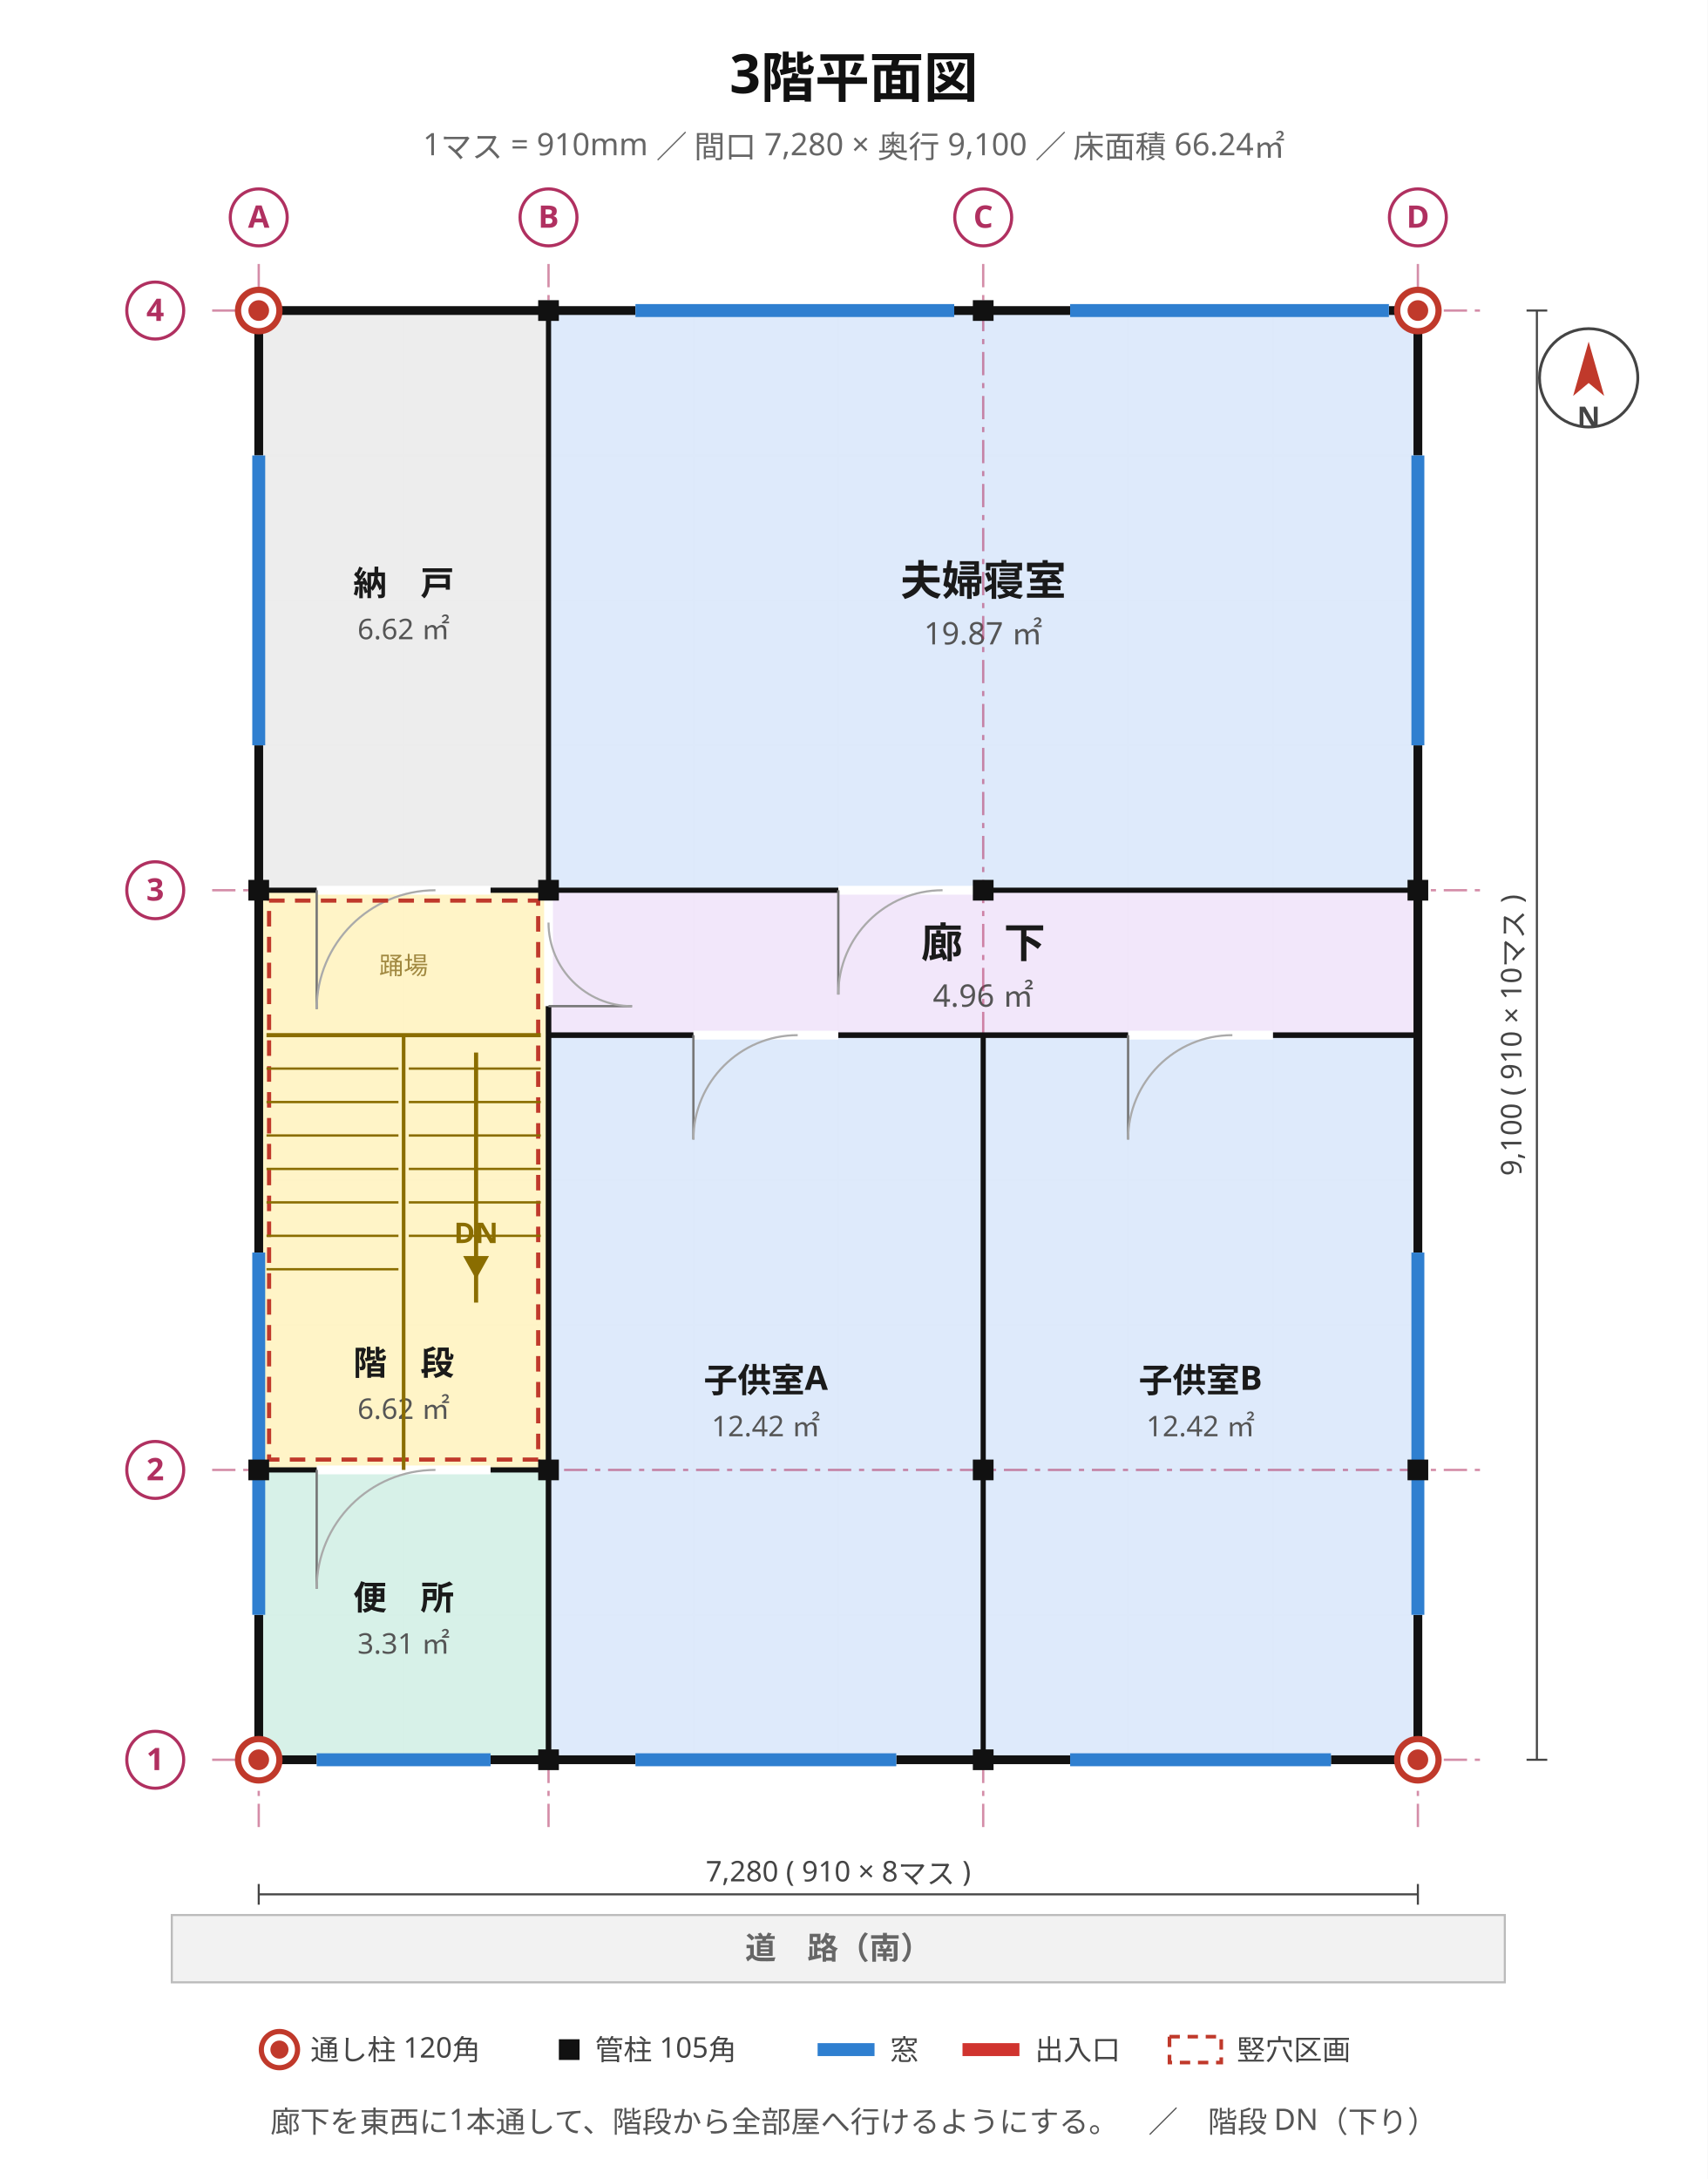
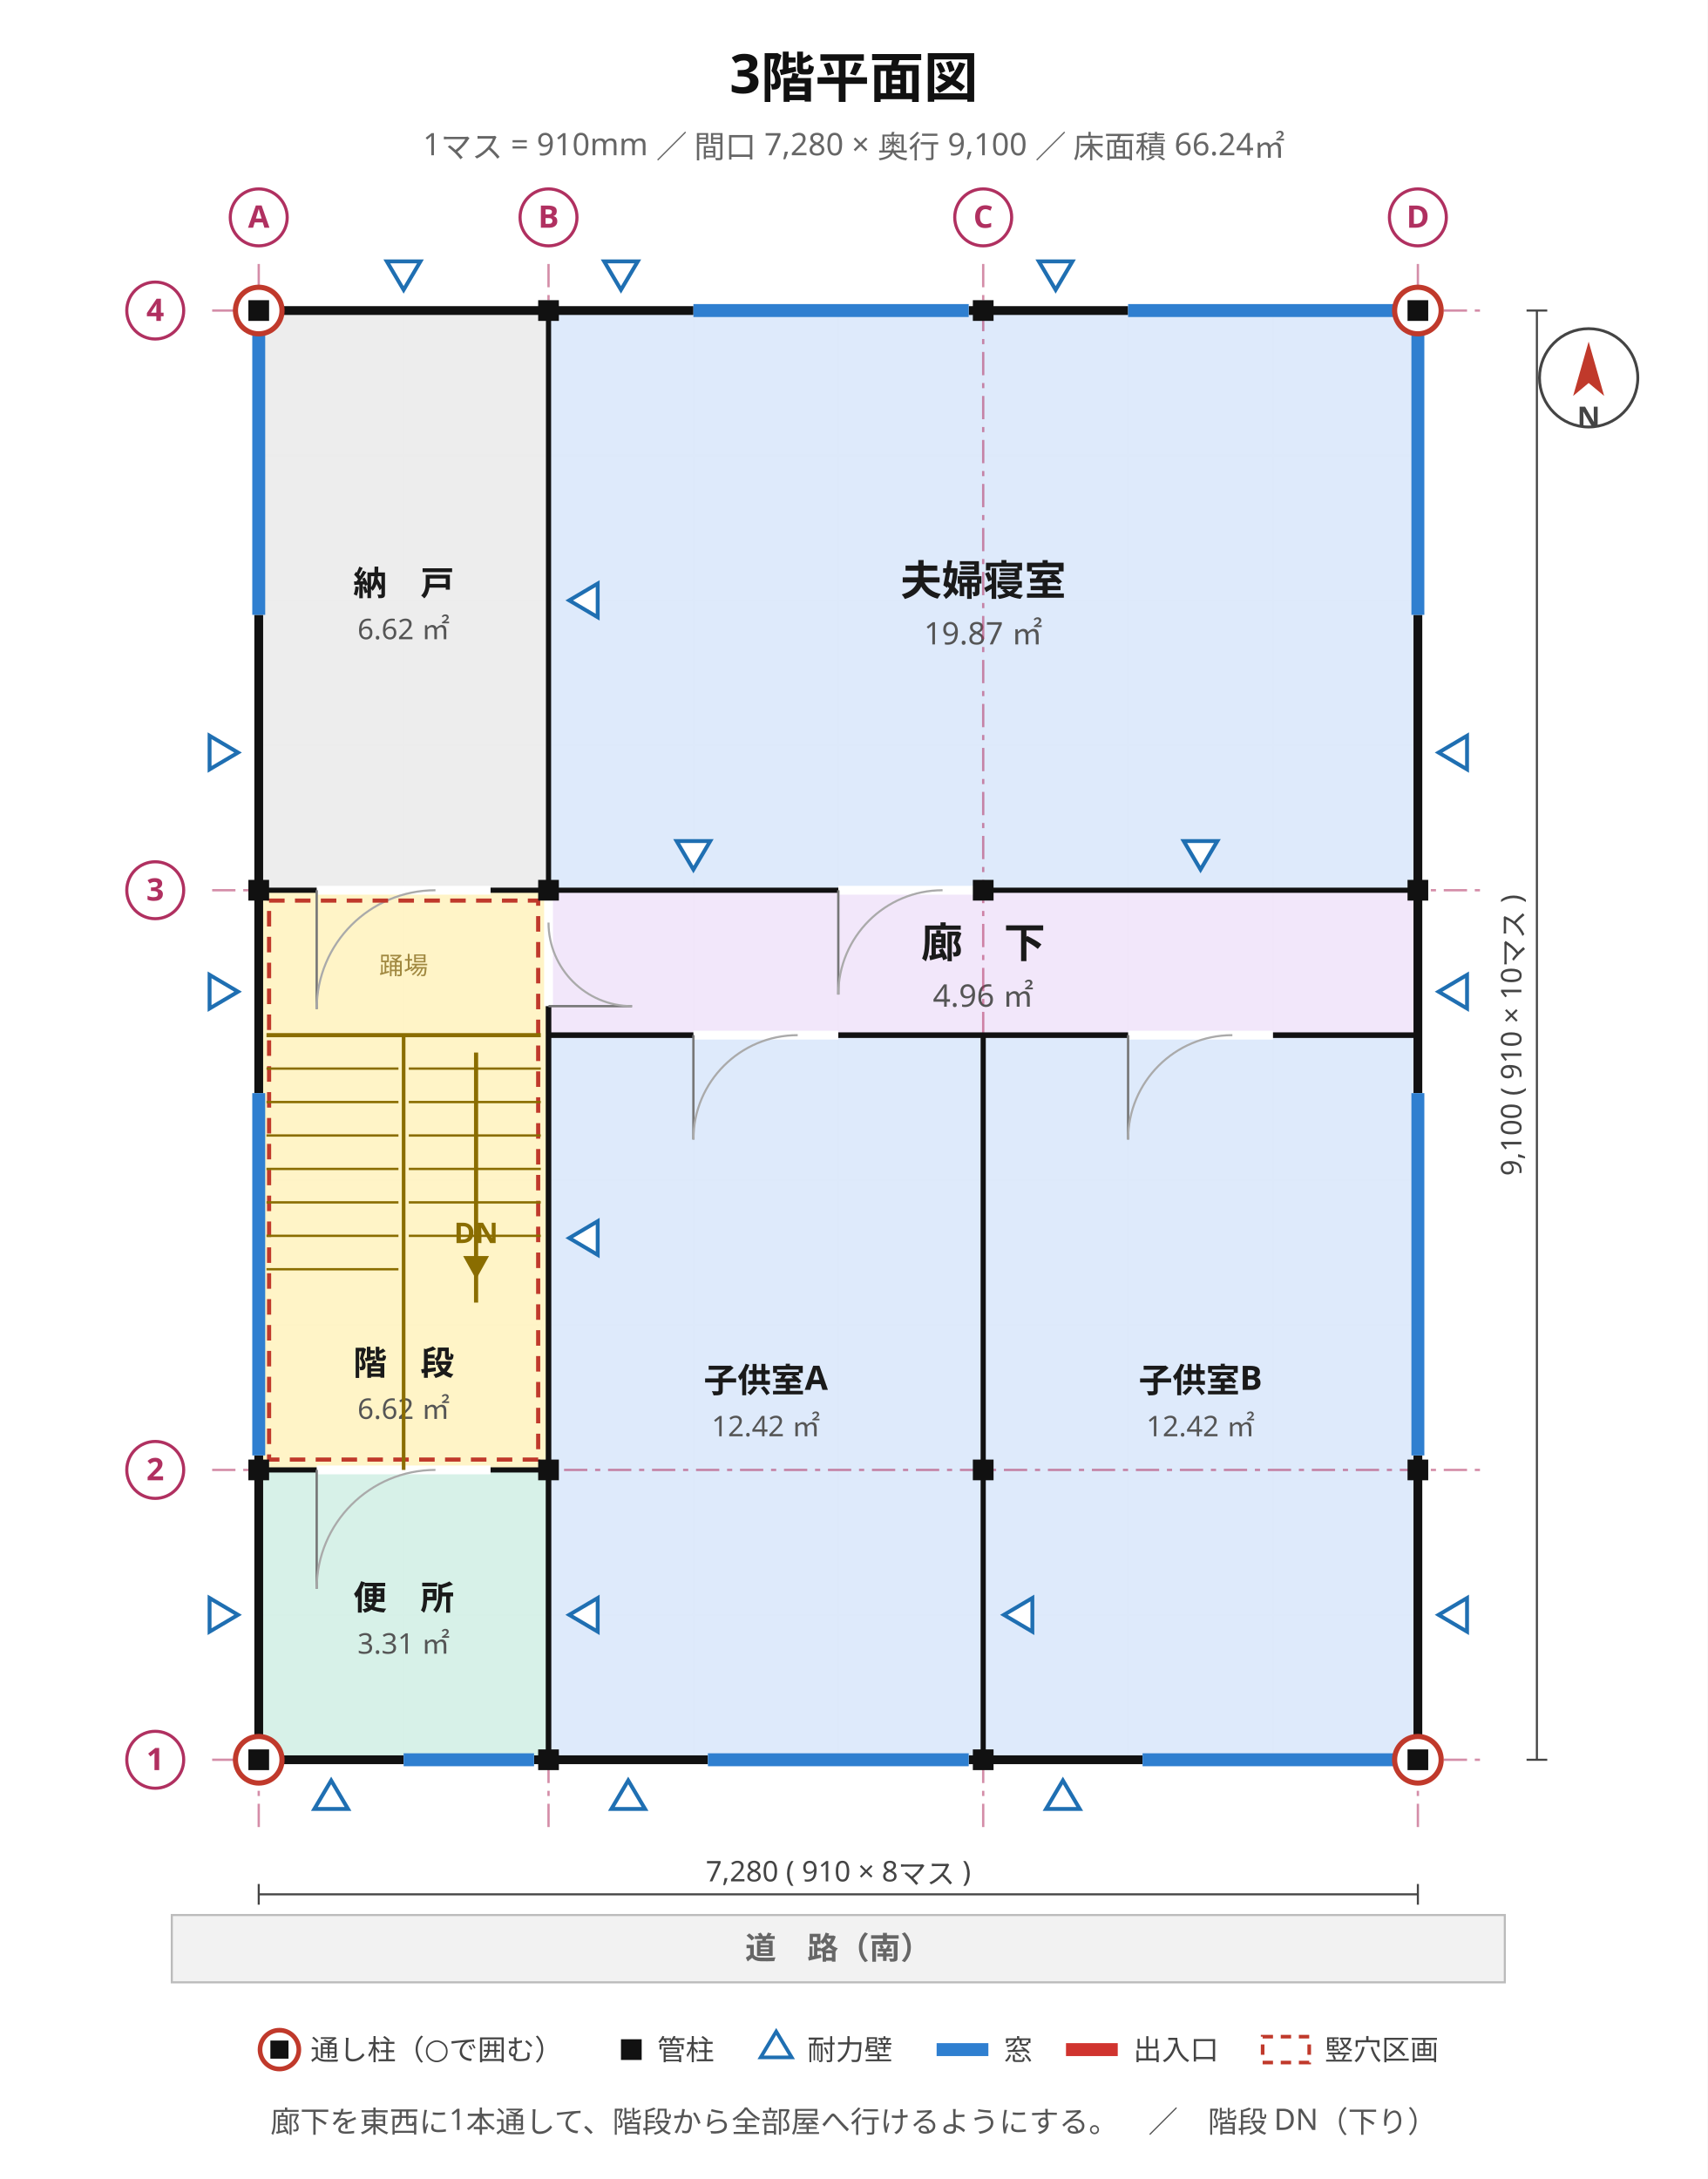
<svg xmlns="http://www.w3.org/2000/svg" viewBox="0 0 660 842" width="660" height="842" font-family="'Hiragino Sans','Hiragino Kaku Gothic ProN','Noto Sans JP','Yu Gothic',Meiryo,'IPAGothic',sans-serif">
  <rect width="660" height="842" fill="#ffffff" />
  <text x="330" y="36" font-size="21" text-anchor="middle" fill="#111" font-weight="700" font-family="'Hiragino Sans','Hiragino Kaku Gothic ProN','Noto Sans JP','Yu Gothic',Meiryo,'IPAGothic',sans-serif">3階平面図</text>
  <text x="330" y="60" font-size="12" text-anchor="middle" fill="#666" font-weight="400" font-family="'Hiragino Sans','Hiragino Kaku Gothic ProN','Noto Sans JP','Yu Gothic',Meiryo,'IPAGothic',sans-serif">1マス = 910mm ／ 間口 7,280 × 奥行 9,100 ／ 床面積 66.24㎡</text>
  <line x1="100" y1="120" x2="100" y2="680" stroke="#e8e8e8" stroke-width="0.7" />
  <line x1="156" y1="120" x2="156" y2="680" stroke="#e8e8e8" stroke-width="0.7" />
  <line x1="212" y1="120" x2="212" y2="680" stroke="#e8e8e8" stroke-width="0.7" />
  <line x1="268" y1="120" x2="268" y2="680" stroke="#e8e8e8" stroke-width="0.7" />
  <line x1="324" y1="120" x2="324" y2="680" stroke="#e8e8e8" stroke-width="0.7" />
  <line x1="380" y1="120" x2="380" y2="680" stroke="#e8e8e8" stroke-width="0.7" />
  <line x1="436" y1="120" x2="436" y2="680" stroke="#e8e8e8" stroke-width="0.7" />
  <line x1="492" y1="120" x2="492" y2="680" stroke="#e8e8e8" stroke-width="0.7" />
  <line x1="548" y1="120" x2="548" y2="680" stroke="#e8e8e8" stroke-width="0.7" />
  <line x1="100" y1="680" x2="548" y2="680" stroke="#e8e8e8" stroke-width="0.7" />
  <line x1="100" y1="624" x2="548" y2="624" stroke="#e8e8e8" stroke-width="0.7" />
  <line x1="100" y1="568" x2="548" y2="568" stroke="#e8e8e8" stroke-width="0.7" />
  <line x1="100" y1="512" x2="548" y2="512" stroke="#e8e8e8" stroke-width="0.7" />
  <line x1="100" y1="456" x2="548" y2="456" stroke="#e8e8e8" stroke-width="0.7" />
  <line x1="100" y1="400" x2="548" y2="400" stroke="#e8e8e8" stroke-width="0.7" />
  <line x1="100" y1="344" x2="548" y2="344" stroke="#e8e8e8" stroke-width="0.7" />
  <line x1="100" y1="288" x2="548" y2="288" stroke="#e8e8e8" stroke-width="0.7" />
  <line x1="100" y1="232" x2="548" y2="232" stroke="#e8e8e8" stroke-width="0.7" />
  <line x1="100" y1="176" x2="548" y2="176" stroke="#e8e8e8" stroke-width="0.7" />
  <line x1="100" y1="120" x2="548" y2="120" stroke="#e8e8e8" stroke-width="0.7" />
  <rect x="100" y="568" width="112" height="112" fill="#d5f0e7" stroke="#2f9077" stroke-width="1.2" opacity="0.95" />
  <text x="156" y="622" font-size="13" text-anchor="middle" fill="#1a1a1a" font-weight="700" font-family="'Hiragino Sans','Hiragino Kaku Gothic ProN','Noto Sans JP','Yu Gothic',Meiryo,'IPAGothic',sans-serif">便　所</text>
  <text x="156" y="639" font-size="11" text-anchor="middle" fill="#555" font-weight="400" font-family="'Hiragino Sans','Hiragino Kaku Gothic ProN','Noto Sans JP','Yu Gothic',Meiryo,'IPAGothic',sans-serif">3.31 ㎡</text>
  <rect x="100" y="344" width="112" height="224" fill="#fff3c4" stroke="#bb9508" stroke-width="1.2" opacity="0.95" />
  <text x="156" y="531.28" font-size="13" text-anchor="middle" fill="#1a1a1a" font-weight="700" font-family="'Hiragino Sans','Hiragino Kaku Gothic ProN','Noto Sans JP','Yu Gothic',Meiryo,'IPAGothic',sans-serif">階　段</text>
  <text x="156" y="548.28" font-size="11" text-anchor="middle" fill="#555" font-weight="400" font-family="'Hiragino Sans','Hiragino Kaku Gothic ProN','Noto Sans JP','Yu Gothic',Meiryo,'IPAGothic',sans-serif">6.62 ㎡</text>
  <rect x="100" y="120" width="112" height="224" fill="#ececec" stroke="#8a8a8a" stroke-width="1.2" opacity="0.95" />
  <text x="156" y="230" font-size="13" text-anchor="middle" fill="#1a1a1a" font-weight="700" font-family="'Hiragino Sans','Hiragino Kaku Gothic ProN','Noto Sans JP','Yu Gothic',Meiryo,'IPAGothic',sans-serif">納　戸</text>
  <text x="156" y="247" font-size="11" text-anchor="middle" fill="#555" font-weight="400" font-family="'Hiragino Sans','Hiragino Kaku Gothic ProN','Noto Sans JP','Yu Gothic',Meiryo,'IPAGothic',sans-serif">6.62 ㎡</text>
  <rect x="212" y="400" width="168" height="280" fill="#dce9fb" stroke="#4a76b8" stroke-width="1.2" opacity="0.95" />
  <text x="296" y="538" font-size="13" text-anchor="middle" fill="#1a1a1a" font-weight="700" font-family="'Hiragino Sans','Hiragino Kaku Gothic ProN','Noto Sans JP','Yu Gothic',Meiryo,'IPAGothic',sans-serif">子供室A</text>
  <text x="296" y="555" font-size="11" text-anchor="middle" fill="#555" font-weight="400" font-family="'Hiragino Sans','Hiragino Kaku Gothic ProN','Noto Sans JP','Yu Gothic',Meiryo,'IPAGothic',sans-serif">12.42 ㎡</text>
  <rect x="380" y="400" width="168" height="280" fill="#dce9fb" stroke="#4a76b8" stroke-width="1.2" opacity="0.95" />
  <text x="464" y="538" font-size="13" text-anchor="middle" fill="#1a1a1a" font-weight="700" font-family="'Hiragino Sans','Hiragino Kaku Gothic ProN','Noto Sans JP','Yu Gothic',Meiryo,'IPAGothic',sans-serif">子供室B</text>
  <text x="464" y="555" font-size="11" text-anchor="middle" fill="#555" font-weight="400" font-family="'Hiragino Sans','Hiragino Kaku Gothic ProN','Noto Sans JP','Yu Gothic',Meiryo,'IPAGothic',sans-serif">12.42 ㎡</text>
  <rect x="212" y="344" width="336" height="56" fill="#f1e6fa" stroke="#8b62b5" stroke-width="1.2" opacity="0.95" />
  <text x="380" y="370" font-size="16" text-anchor="middle" fill="#1a1a1a" font-weight="700" font-family="'Hiragino Sans','Hiragino Kaku Gothic ProN','Noto Sans JP','Yu Gothic',Meiryo,'IPAGothic',sans-serif">廊　下</text>
  <text x="380" y="389" font-size="12" text-anchor="middle" fill="#555" font-weight="400" font-family="'Hiragino Sans','Hiragino Kaku Gothic ProN','Noto Sans JP','Yu Gothic',Meiryo,'IPAGothic',sans-serif">4.96 ㎡</text>
  <rect x="212" y="120" width="336" height="224" fill="#dce9fb" stroke="#4a76b8" stroke-width="1.2" opacity="0.95" />
  <text x="380" y="230" font-size="16" text-anchor="middle" fill="#1a1a1a" font-weight="700" font-family="'Hiragino Sans','Hiragino Kaku Gothic ProN','Noto Sans JP','Yu Gothic',Meiryo,'IPAGothic',sans-serif">夫婦寝室</text>
  <text x="380" y="249" font-size="12" text-anchor="middle" fill="#555" font-weight="400" font-family="'Hiragino Sans','Hiragino Kaku Gothic ProN','Noto Sans JP','Yu Gothic',Meiryo,'IPAGothic',sans-serif">19.87 ㎡</text>
  <line x1="100" y1="102" x2="100" y2="706" stroke="#b03060" stroke-width="0.9" stroke-dasharray="9 3 2 3" opacity="0.55" />
  <line x1="212" y1="102" x2="212" y2="706" stroke="#b03060" stroke-width="0.9" stroke-dasharray="9 3 2 3" opacity="0.55" />
  <line x1="380" y1="102" x2="380" y2="706" stroke="#b03060" stroke-width="0.9" stroke-dasharray="9 3 2 3" opacity="0.55" />
  <line x1="548" y1="102" x2="548" y2="706" stroke="#b03060" stroke-width="0.9" stroke-dasharray="9 3 2 3" opacity="0.55" />
  <line x1="82" y1="680" x2="574" y2="680" stroke="#b03060" stroke-width="0.9" stroke-dasharray="9 3 2 3" opacity="0.55" />
  <line x1="82" y1="568" x2="574" y2="568" stroke="#b03060" stroke-width="0.9" stroke-dasharray="9 3 2 3" opacity="0.55" />
  <line x1="82" y1="344" x2="574" y2="344" stroke="#b03060" stroke-width="0.9" stroke-dasharray="9 3 2 3" opacity="0.55" />
  <line x1="82" y1="120" x2="574" y2="120" stroke="#b03060" stroke-width="0.9" stroke-dasharray="9 3 2 3" opacity="0.55" />
  <rect x="100" y="120" width="448" height="560" stroke="#111" stroke-width="3.4" fill="none" />
-   <line x1="245.6" y1="680" x2="346.4" y2="680" stroke="#ffffff" stroke-width="4.2" />
-   <line x1="245.6" y1="680" x2="346.4" y2="680" stroke="#2f7fd0" stroke-width="5.0" />
-   <line x1="413.6" y1="680" x2="514.4" y2="680" stroke="#ffffff" stroke-width="4.2" />
-   <line x1="413.6" y1="680" x2="514.4" y2="680" stroke="#2f7fd0" stroke-width="5.0" />
-   <line x1="122.4" y1="680" x2="189.6" y2="680" stroke="#ffffff" stroke-width="4.2" />
-   <line x1="122.4" y1="680" x2="189.6" y2="680" stroke="#2f7fd0" stroke-width="5.0" />
-   <line x1="548" y1="624" x2="548" y2="484" stroke="#ffffff" stroke-width="4.2" />
-   <line x1="548" y1="624" x2="548" y2="484" stroke="#2f7fd0" stroke-width="5.0" />
-   <line x1="548" y1="288" x2="548" y2="176" stroke="#ffffff" stroke-width="4.2" />
-   <line x1="548" y1="288" x2="548" y2="176" stroke="#2f7fd0" stroke-width="5.0" />
-   <line x1="245.6" y1="120" x2="368.8" y2="120" stroke="#ffffff" stroke-width="4.2" />
-   <line x1="245.6" y1="120" x2="368.8" y2="120" stroke="#2f7fd0" stroke-width="5.0" />
-   <line x1="413.6" y1="120" x2="536.8" y2="120" stroke="#ffffff" stroke-width="4.2" />
-   <line x1="413.6" y1="120" x2="536.8" y2="120" stroke="#2f7fd0" stroke-width="5.0" />
-   <line x1="100" y1="624" x2="100" y2="484" stroke="#ffffff" stroke-width="4.2" />
-   <line x1="100" y1="624" x2="100" y2="484" stroke="#2f7fd0" stroke-width="5.0" />
-   <line x1="100" y1="288" x2="100" y2="176" stroke="#ffffff" stroke-width="4.2" />
-   <line x1="100" y1="288" x2="100" y2="176" stroke="#2f7fd0" stroke-width="5.0" />
+   <line x1="273.6" y1="680" x2="374.4" y2="680" stroke="#ffffff" stroke-width="4.2" />
+   <line x1="273.6" y1="680" x2="374.4" y2="680" stroke="#2f7fd0" stroke-width="5.0" />
+   <line x1="441.6" y1="680" x2="542.4" y2="680" stroke="#ffffff" stroke-width="4.2" />
+   <line x1="441.6" y1="680" x2="542.4" y2="680" stroke="#2f7fd0" stroke-width="5.0" />
+   <line x1="156" y1="680" x2="206.4" y2="680" stroke="#ffffff" stroke-width="4.2" />
+   <line x1="156" y1="680" x2="206.4" y2="680" stroke="#2f7fd0" stroke-width="5.0" />
+   <line x1="548" y1="562.4" x2="548" y2="422.4" stroke="#ffffff" stroke-width="4.2" />
+   <line x1="548" y1="562.4" x2="548" y2="422.4" stroke="#2f7fd0" stroke-width="5.0" />
+   <line x1="548" y1="237.6" x2="548" y2="125.6" stroke="#ffffff" stroke-width="4.2" />
+   <line x1="548" y1="237.6" x2="548" y2="125.6" stroke="#2f7fd0" stroke-width="5.0" />
+   <line x1="268" y1="120" x2="374.4" y2="120" stroke="#ffffff" stroke-width="4.2" />
+   <line x1="268" y1="120" x2="374.4" y2="120" stroke="#2f7fd0" stroke-width="5.0" />
+   <line x1="436" y1="120" x2="542.4" y2="120" stroke="#ffffff" stroke-width="4.2" />
+   <line x1="436" y1="120" x2="542.4" y2="120" stroke="#2f7fd0" stroke-width="5.0" />
+   <line x1="100" y1="562.4" x2="100" y2="422.4" stroke="#ffffff" stroke-width="4.2" />
+   <line x1="100" y1="562.4" x2="100" y2="422.4" stroke="#2f7fd0" stroke-width="5.0" />
+   <line x1="100" y1="237.6" x2="100" y2="125.6" stroke="#ffffff" stroke-width="4.2" />
+   <line x1="100" y1="237.6" x2="100" y2="125.6" stroke="#2f7fd0" stroke-width="5.0" />
+   <line x1="212" y1="568" x2="212" y2="344" stroke="#111" stroke-width="2.0" />
+   <line x1="212" y1="680" x2="212" y2="568" stroke="#111" stroke-width="2.0" />
+   <line x1="212" y1="400" x2="380" y2="400" stroke="#111" stroke-width="2.0" />
+   <line x1="212" y1="680" x2="212" y2="400" stroke="#111" stroke-width="2.0" />
+   <line x1="212" y1="400" x2="548" y2="400" stroke="#111" stroke-width="2.0" />
+   <line x1="212" y1="344" x2="548" y2="344" stroke="#111" stroke-width="2.0" />
+   <line x1="100" y1="344" x2="212" y2="344" stroke="#111" stroke-width="2.0" />
+   <line x1="100" y1="568" x2="212" y2="568" stroke="#111" stroke-width="2.0" />
+   <line x1="212" y1="400" x2="212" y2="344" stroke="#111" stroke-width="2.0" />
  <line x1="380" y1="400" x2="548" y2="400" stroke="#111" stroke-width="2.0" />
-   <line x1="212" y1="400" x2="380" y2="400" stroke="#111" stroke-width="2.0" />
-   <line x1="212" y1="400" x2="212" y2="344" stroke="#111" stroke-width="2.0" />
  <line x1="380" y1="680" x2="380" y2="400" stroke="#111" stroke-width="2.0" />
-   <line x1="212" y1="400" x2="548" y2="400" stroke="#111" stroke-width="2.0" />
-   <line x1="100" y1="568" x2="212" y2="568" stroke="#111" stroke-width="2.0" />
  <line x1="212" y1="344" x2="212" y2="120" stroke="#111" stroke-width="2.0" />
-   <line x1="212" y1="568" x2="212" y2="344" stroke="#111" stroke-width="2.0" />
-   <line x1="100" y1="344" x2="212" y2="344" stroke="#111" stroke-width="2.0" />
-   <line x1="212" y1="680" x2="212" y2="568" stroke="#111" stroke-width="2.0" />
-   <line x1="212" y1="680" x2="212" y2="400" stroke="#111" stroke-width="2.0" />
-   <line x1="212" y1="344" x2="548" y2="344" stroke="#111" stroke-width="2.0" />
  <line x1="122.4" y1="568" x2="189.6" y2="568" stroke="#ffffff" stroke-width="3.4" />
  <line x1="122.4" y1="568" x2="122.4" y2="613.92" stroke="#777" stroke-width="0.9" />
  <path d="M 122.4 613.9 A 45.9 45.9 0 0 1 168.3 568.0" stroke="#aaa" stroke-width="0.8" fill="none" />
  <line x1="212" y1="388.8" x2="212" y2="344" stroke="#ffffff" stroke-width="3.4" />
  <line x1="212" y1="388.8" x2="244.26" y2="388.8" stroke="#777" stroke-width="0.9" />
  <path d="M 244.3 388.8 A 32.3 32.3 0 0 1 212.0 356.5" stroke="#aaa" stroke-width="0.8" fill="none" />
  <line x1="122.4" y1="344" x2="189.6" y2="344" stroke="#ffffff" stroke-width="3.4" />
  <line x1="122.4" y1="344" x2="122.4" y2="389.92" stroke="#777" stroke-width="0.9" />
  <path d="M 122.4 389.9 A 45.9 45.9 0 0 1 168.3 344.0" stroke="#aaa" stroke-width="0.8" fill="none" />
  <line x1="268" y1="400" x2="324" y2="400" stroke="#ffffff" stroke-width="3.4" />
  <line x1="268" y1="400" x2="268" y2="440.32" stroke="#777" stroke-width="0.9" />
  <path d="M 268.0 440.3 A 40.3 40.3 0 0 1 308.3 400.0" stroke="#aaa" stroke-width="0.8" fill="none" />
  <line x1="436" y1="400" x2="492" y2="400" stroke="#ffffff" stroke-width="3.4" />
  <line x1="436" y1="400" x2="436" y2="440.32" stroke="#777" stroke-width="0.9" />
  <path d="M 436.0 440.3 A 40.3 40.3 0 0 1 476.3 400.0" stroke="#aaa" stroke-width="0.8" fill="none" />
  <line x1="324" y1="344" x2="380" y2="344" stroke="#ffffff" stroke-width="3.4" />
  <line x1="324" y1="344" x2="324" y2="384.32" stroke="#777" stroke-width="0.9" />
  <path d="M 324.0 384.3 A 40.3 40.3 0 0 1 364.3 344.0" stroke="#aaa" stroke-width="0.8" fill="none" />
  <rect x="104" y="348" width="104" height="216" fill="none" stroke="#c0392b" stroke-width="1.6" stroke-dasharray="6 4" />
  <line x1="103" y1="400" x2="209" y2="400" stroke="#8a6d00" stroke-width="1.6" />
  <line x1="156" y1="568" x2="156" y2="400" stroke="#8a6d00" stroke-width="1.4" />
  <line x1="158" y1="412.92" x2="209" y2="412.92" stroke="#8a6d00" stroke-width="0.9" />
  <line x1="158" y1="425.85" x2="209" y2="425.85" stroke="#8a6d00" stroke-width="0.9" />
  <line x1="158" y1="438.77" x2="209" y2="438.77" stroke="#8a6d00" stroke-width="0.9" />
  <line x1="158" y1="451.69" x2="209" y2="451.69" stroke="#8a6d00" stroke-width="0.9" />
  <line x1="158" y1="464.62" x2="209" y2="464.62" stroke="#8a6d00" stroke-width="0.9" />
  <line x1="158" y1="477.54" x2="209" y2="477.54" stroke="#8a6d00" stroke-width="0.9" />
  <line x1="103" y1="412.92" x2="154" y2="412.92" stroke="#8a6d00" stroke-width="0.9" />
  <line x1="103" y1="425.85" x2="154" y2="425.85" stroke="#8a6d00" stroke-width="0.9" />
  <line x1="103" y1="438.77" x2="154" y2="438.77" stroke="#8a6d00" stroke-width="0.9" />
  <line x1="103" y1="451.69" x2="154" y2="451.69" stroke="#8a6d00" stroke-width="0.9" />
  <line x1="103" y1="464.62" x2="154" y2="464.62" stroke="#8a6d00" stroke-width="0.9" />
  <line x1="103" y1="477.54" x2="154" y2="477.54" stroke="#8a6d00" stroke-width="0.9" />
  <line x1="103" y1="490.46" x2="154" y2="490.46" stroke="#8a6d00" stroke-width="0.9" />
  <line x1="184" y1="406.72" x2="184" y2="503.34" stroke="#8a6d00" stroke-width="1.6" />
  <polygon points="184,494.34 179,485.34 189,485.34" fill="#8a6d00" />
  <text x="184" y="480.34" font-size="11" text-anchor="middle" fill="#8a6d00" font-weight="700" font-family="'Hiragino Sans','Hiragino Kaku Gothic ProN','Noto Sans JP','Yu Gothic',Meiryo,'IPAGothic',sans-serif">DN</text>
  <text x="156" y="376.48" font-size="9.5" text-anchor="middle" fill="#a08840" font-weight="400" font-family="'Hiragino Sans','Hiragino Kaku Gothic ProN','Noto Sans JP','Yu Gothic',Meiryo,'IPAGothic',sans-serif">踊場</text>
+   <polygon points="92,624 81,617.5 81,630.5" fill="#ffffff" stroke="#1f6fb2" stroke-width="1.5" />
+   <polygon points="92,383.2 81,376.7 81,389.7" fill="#ffffff" stroke="#1f6fb2" stroke-width="1.5" />
+   <polygon points="92,290.8 81,284.3 81,297.3" fill="#ffffff" stroke="#1f6fb2" stroke-width="1.5" />
+   <polygon points="220,624 231,617.5 231,630.5" fill="#ffffff" stroke="#1f6fb2" stroke-width="1.5" />
+   <polygon points="220,478.4 231,471.9 231,484.9" fill="#ffffff" stroke="#1f6fb2" stroke-width="1.5" />
+   <polygon points="220,232 231,225.5 231,238.5" fill="#ffffff" stroke="#1f6fb2" stroke-width="1.5" />
+   <polygon points="388,624 399,617.5 399,630.5" fill="#ffffff" stroke="#1f6fb2" stroke-width="1.5" />
+   <polygon points="556,624 567,617.5 567,630.5" fill="#ffffff" stroke="#1f6fb2" stroke-width="1.5" />
+   <polygon points="556,383.2 567,376.7 567,389.7" fill="#ffffff" stroke="#1f6fb2" stroke-width="1.5" />
+   <polygon points="556,290.8 567,284.3 567,297.3" fill="#ffffff" stroke="#1f6fb2" stroke-width="1.5" />
+   <polygon points="128,688 121.5,699 134.5,699" fill="#ffffff" stroke="#1f6fb2" stroke-width="1.5" />
+   <polygon points="242.8,688 236.3,699 249.3,699" fill="#ffffff" stroke="#1f6fb2" stroke-width="1.5" />
+   <polygon points="410.8,688 404.3,699 417.3,699" fill="#ffffff" stroke="#1f6fb2" stroke-width="1.5" />
+   <polygon points="268,336 261.5,325 274.5,325" fill="#ffffff" stroke="#1f6fb2" stroke-width="1.5" />
+   <polygon points="464,336 457.5,325 470.5,325" fill="#ffffff" stroke="#1f6fb2" stroke-width="1.5" />
+   <polygon points="156,112 149.5,101 162.5,101" fill="#ffffff" stroke="#1f6fb2" stroke-width="1.5" />
+   <polygon points="240,112 233.5,101 246.5,101" fill="#ffffff" stroke="#1f6fb2" stroke-width="1.5" />
+   <polygon points="408,112 401.5,101 414.5,101" fill="#ffffff" stroke="#1f6fb2" stroke-width="1.5" />
  <rect x="208" y="676" width="8" height="8" fill="#111" />
  <rect x="376" y="676" width="8" height="8" fill="#111" />
  <rect x="96" y="564" width="8" height="8" fill="#111" />
  <rect x="544" y="564" width="8" height="8" fill="#111" />
  <rect x="96" y="340" width="8" height="8" fill="#111" />
  <rect x="544" y="340" width="8" height="8" fill="#111" />
  <rect x="208" y="116" width="8" height="8" fill="#111" />
  <rect x="376" y="116" width="8" height="8" fill="#111" />
  <rect x="208" y="564" width="8" height="8" fill="#111" />
  <rect x="376" y="564" width="8" height="8" fill="#111" />
  <rect x="208" y="340" width="8" height="8" fill="#111" />
  <rect x="376" y="340" width="8" height="8" fill="#111" />
-   <circle cx="100" cy="680" r="8" fill="#ffffff" stroke="#c0392b" stroke-width="2.4" />
-   <circle cx="100" cy="680" r="4" fill="#c0392b" />
-   <circle cx="548" cy="680" r="8" fill="#ffffff" stroke="#c0392b" stroke-width="2.4" />
-   <circle cx="548" cy="680" r="4" fill="#c0392b" />
-   <circle cx="100" cy="120" r="8" fill="#ffffff" stroke="#c0392b" stroke-width="2.4" />
-   <circle cx="100" cy="120" r="4" fill="#c0392b" />
-   <circle cx="548" cy="120" r="8" fill="#ffffff" stroke="#c0392b" stroke-width="2.4" />
-   <circle cx="548" cy="120" r="4" fill="#c0392b" />
+   <circle cx="100" cy="680" r="9" fill="#ffffff" stroke="#c0392b" stroke-width="2.0" />
+   <rect x="96" y="676" width="8" height="8" fill="#111" />
+   <circle cx="548" cy="680" r="9" fill="#ffffff" stroke="#c0392b" stroke-width="2.0" />
+   <rect x="544" y="676" width="8" height="8" fill="#111" />
+   <circle cx="100" cy="120" r="9" fill="#ffffff" stroke="#c0392b" stroke-width="2.0" />
+   <rect x="96" y="116" width="8" height="8" fill="#111" />
+   <circle cx="548" cy="120" r="9" fill="#ffffff" stroke="#c0392b" stroke-width="2.0" />
+   <rect x="544" y="116" width="8" height="8" fill="#111" />
  <circle cx="100" cy="84" r="11" fill="#ffffff" stroke="#b03060" stroke-width="1.2" />
  <text x="100" y="88" font-size="12" text-anchor="middle" fill="#b03060" font-weight="700" font-family="'Hiragino Sans','Hiragino Kaku Gothic ProN','Noto Sans JP','Yu Gothic',Meiryo,'IPAGothic',sans-serif">A</text>
  <circle cx="212" cy="84" r="11" fill="#ffffff" stroke="#b03060" stroke-width="1.2" />
  <text x="212" y="88" font-size="12" text-anchor="middle" fill="#b03060" font-weight="700" font-family="'Hiragino Sans','Hiragino Kaku Gothic ProN','Noto Sans JP','Yu Gothic',Meiryo,'IPAGothic',sans-serif">B</text>
  <circle cx="380" cy="84" r="11" fill="#ffffff" stroke="#b03060" stroke-width="1.2" />
  <text x="380" y="88" font-size="12" text-anchor="middle" fill="#b03060" font-weight="700" font-family="'Hiragino Sans','Hiragino Kaku Gothic ProN','Noto Sans JP','Yu Gothic',Meiryo,'IPAGothic',sans-serif">C</text>
  <circle cx="548" cy="84" r="11" fill="#ffffff" stroke="#b03060" stroke-width="1.2" />
  <text x="548" y="88" font-size="12" text-anchor="middle" fill="#b03060" font-weight="700" font-family="'Hiragino Sans','Hiragino Kaku Gothic ProN','Noto Sans JP','Yu Gothic',Meiryo,'IPAGothic',sans-serif">D</text>
  <circle cx="60" cy="680" r="11" fill="#ffffff" stroke="#b03060" stroke-width="1.2" />
  <text x="60" y="684" font-size="12" text-anchor="middle" fill="#b03060" font-weight="700" font-family="'Hiragino Sans','Hiragino Kaku Gothic ProN','Noto Sans JP','Yu Gothic',Meiryo,'IPAGothic',sans-serif">1</text>
  <circle cx="60" cy="568" r="11" fill="#ffffff" stroke="#b03060" stroke-width="1.2" />
  <text x="60" y="572" font-size="12" text-anchor="middle" fill="#b03060" font-weight="700" font-family="'Hiragino Sans','Hiragino Kaku Gothic ProN','Noto Sans JP','Yu Gothic',Meiryo,'IPAGothic',sans-serif">2</text>
  <circle cx="60" cy="344" r="11" fill="#ffffff" stroke="#b03060" stroke-width="1.2" />
  <text x="60" y="348" font-size="12" text-anchor="middle" fill="#b03060" font-weight="700" font-family="'Hiragino Sans','Hiragino Kaku Gothic ProN','Noto Sans JP','Yu Gothic',Meiryo,'IPAGothic',sans-serif">3</text>
  <circle cx="60" cy="120" r="11" fill="#ffffff" stroke="#b03060" stroke-width="1.2" />
  <text x="60" y="124" font-size="12" text-anchor="middle" fill="#b03060" font-weight="700" font-family="'Hiragino Sans','Hiragino Kaku Gothic ProN','Noto Sans JP','Yu Gothic',Meiryo,'IPAGothic',sans-serif">4</text>
  <line x1="100" y1="732" x2="548" y2="732" stroke="#444" stroke-width="0.8" />
  <line x1="100" y1="728" x2="100" y2="736" stroke="#444" stroke-width="0.8" />
  <line x1="548" y1="728" x2="548" y2="736" stroke="#444" stroke-width="0.8" />
  <text x="324" y="727" font-size="11" text-anchor="middle" fill="#444" font-weight="400" font-family="'Hiragino Sans','Hiragino Kaku Gothic ProN','Noto Sans JP','Yu Gothic',Meiryo,'IPAGothic',sans-serif">7,280  ( 910 × 8マス )</text>
  <line x1="594" y1="680" x2="594" y2="120" stroke="#444" stroke-width="0.8" />
  <line x1="590" y1="680" x2="598" y2="680" stroke="#444" stroke-width="0.8" />
  <line x1="590" y1="120" x2="598" y2="120" stroke="#444" stroke-width="0.8" />
  <g transform="translate(588,400) rotate(-90)">
    <text x="0" y="0" font-size="11" text-anchor="middle" fill="#444" font-weight="400" font-family="'Hiragino Sans','Hiragino Kaku Gothic ProN','Noto Sans JP','Yu Gothic',Meiryo,'IPAGothic',sans-serif">9,100  ( 910 × 10マス )</text>
  </g>
  <circle cx="614" cy="146" r="19" fill="#ffffff" stroke="#444" stroke-width="1.1" />
  <polygon points="614,132 608,153 614,148 620,153" fill="#c0392b" />
  <text x="614" y="165" font-size="11" text-anchor="middle" fill="#444" font-weight="700" font-family="'Hiragino Sans','Hiragino Kaku Gothic ProN','Noto Sans JP','Yu Gothic',Meiryo,'IPAGothic',sans-serif">N</text>
  <rect x="66.4" y="740" width="515.2" height="26" fill="#f2f2f2" stroke="#bbb" stroke-width="0.8" />
  <text x="324" y="757" font-size="12" text-anchor="middle" fill="#666" font-weight="700" font-family="'Hiragino Sans','Hiragino Kaku Gothic ProN','Noto Sans JP','Yu Gothic',Meiryo,'IPAGothic',sans-serif">道　路（南）</text>
-   <circle cx="108" cy="792" r="7" fill="#ffffff" stroke="#c0392b" stroke-width="2.0" />
-   <circle cx="108" cy="792" r="3.5" fill="#c0392b" />
-   <text x="120" y="796" font-size="11" text-anchor="start" fill="#444" font-weight="400" font-family="'Hiragino Sans','Hiragino Kaku Gothic ProN','Noto Sans JP','Yu Gothic',Meiryo,'IPAGothic',sans-serif">通し柱 120角</text>
-   <rect x="216" y="788" width="8" height="8" fill="#111" />
-   <text x="230" y="796" font-size="11" text-anchor="start" fill="#444" font-weight="400" font-family="'Hiragino Sans','Hiragino Kaku Gothic ProN','Noto Sans JP','Yu Gothic',Meiryo,'IPAGothic',sans-serif">管柱 105角</text>
-   <line x1="316" y1="792" x2="338" y2="792" stroke="#2f7fd0" stroke-width="5" />
-   <text x="344" y="796" font-size="11" text-anchor="start" fill="#444" font-weight="400" font-family="'Hiragino Sans','Hiragino Kaku Gothic ProN','Noto Sans JP','Yu Gothic',Meiryo,'IPAGothic',sans-serif">窓</text>
-   <line x1="372" y1="792" x2="394" y2="792" stroke="#d0342f" stroke-width="5" />
-   <text x="400" y="796" font-size="11" text-anchor="start" fill="#444" font-weight="400" font-family="'Hiragino Sans','Hiragino Kaku Gothic ProN','Noto Sans JP','Yu Gothic',Meiryo,'IPAGothic',sans-serif">出入口</text>
-   <rect x="452" y="787" width="20" height="10" fill="none" stroke="#c0392b" stroke-width="1.4" stroke-dasharray="4 3" />
-   <text x="478" y="796" font-size="11" text-anchor="start" fill="#444" font-weight="400" font-family="'Hiragino Sans','Hiragino Kaku Gothic ProN','Noto Sans JP','Yu Gothic',Meiryo,'IPAGothic',sans-serif">竪穴区画</text>
+   <circle cx="108" cy="792" r="7.5" fill="#ffffff" stroke="#c0392b" stroke-width="1.8" />
+   <rect x="104.5" y="788.5" width="7" height="7" fill="#111" />
+   <text x="120" y="796" font-size="11" text-anchor="start" fill="#444" font-weight="400" font-family="'Hiragino Sans','Hiragino Kaku Gothic ProN','Noto Sans JP','Yu Gothic',Meiryo,'IPAGothic',sans-serif">通し柱（○で囲む）</text>
+   <rect x="240" y="788" width="8" height="8" fill="#111" />
+   <text x="254" y="796" font-size="11" text-anchor="start" fill="#444" font-weight="400" font-family="'Hiragino Sans','Hiragino Kaku Gothic ProN','Noto Sans JP','Yu Gothic',Meiryo,'IPAGothic',sans-serif">管柱</text>
+   <polygon points="300,785 294,795 306,795" fill="#fff" stroke="#1f6fb2" stroke-width="1.4" />
+   <text x="312" y="796" font-size="11" text-anchor="start" fill="#444" font-weight="400" font-family="'Hiragino Sans','Hiragino Kaku Gothic ProN','Noto Sans JP','Yu Gothic',Meiryo,'IPAGothic',sans-serif">耐力壁</text>
+   <line x1="362" y1="792" x2="382" y2="792" stroke="#2f7fd0" stroke-width="5" />
+   <text x="388" y="796" font-size="11" text-anchor="start" fill="#444" font-weight="400" font-family="'Hiragino Sans','Hiragino Kaku Gothic ProN','Noto Sans JP','Yu Gothic',Meiryo,'IPAGothic',sans-serif">窓</text>
+   <line x1="412" y1="792" x2="432" y2="792" stroke="#d0342f" stroke-width="5" />
+   <text x="438" y="796" font-size="11" text-anchor="start" fill="#444" font-weight="400" font-family="'Hiragino Sans','Hiragino Kaku Gothic ProN','Noto Sans JP','Yu Gothic',Meiryo,'IPAGothic',sans-serif">出入口</text>
+   <rect x="488" y="787" width="18" height="10" fill="none" stroke="#c0392b" stroke-width="1.4" stroke-dasharray="4 3" />
+   <text x="512" y="796" font-size="11" text-anchor="start" fill="#444" font-weight="400" font-family="'Hiragino Sans','Hiragino Kaku Gothic ProN','Noto Sans JP','Yu Gothic',Meiryo,'IPAGothic',sans-serif">竪穴区画</text>
  <text x="330" y="824" font-size="11.5" text-anchor="middle" fill="#555" font-weight="400" font-family="'Hiragino Sans','Hiragino Kaku Gothic ProN','Noto Sans JP','Yu Gothic',Meiryo,'IPAGothic',sans-serif">廊下を東西に1本通して、階段から全部屋へ行けるようにする。　／　階段 DN（下り）</text>
</svg>
